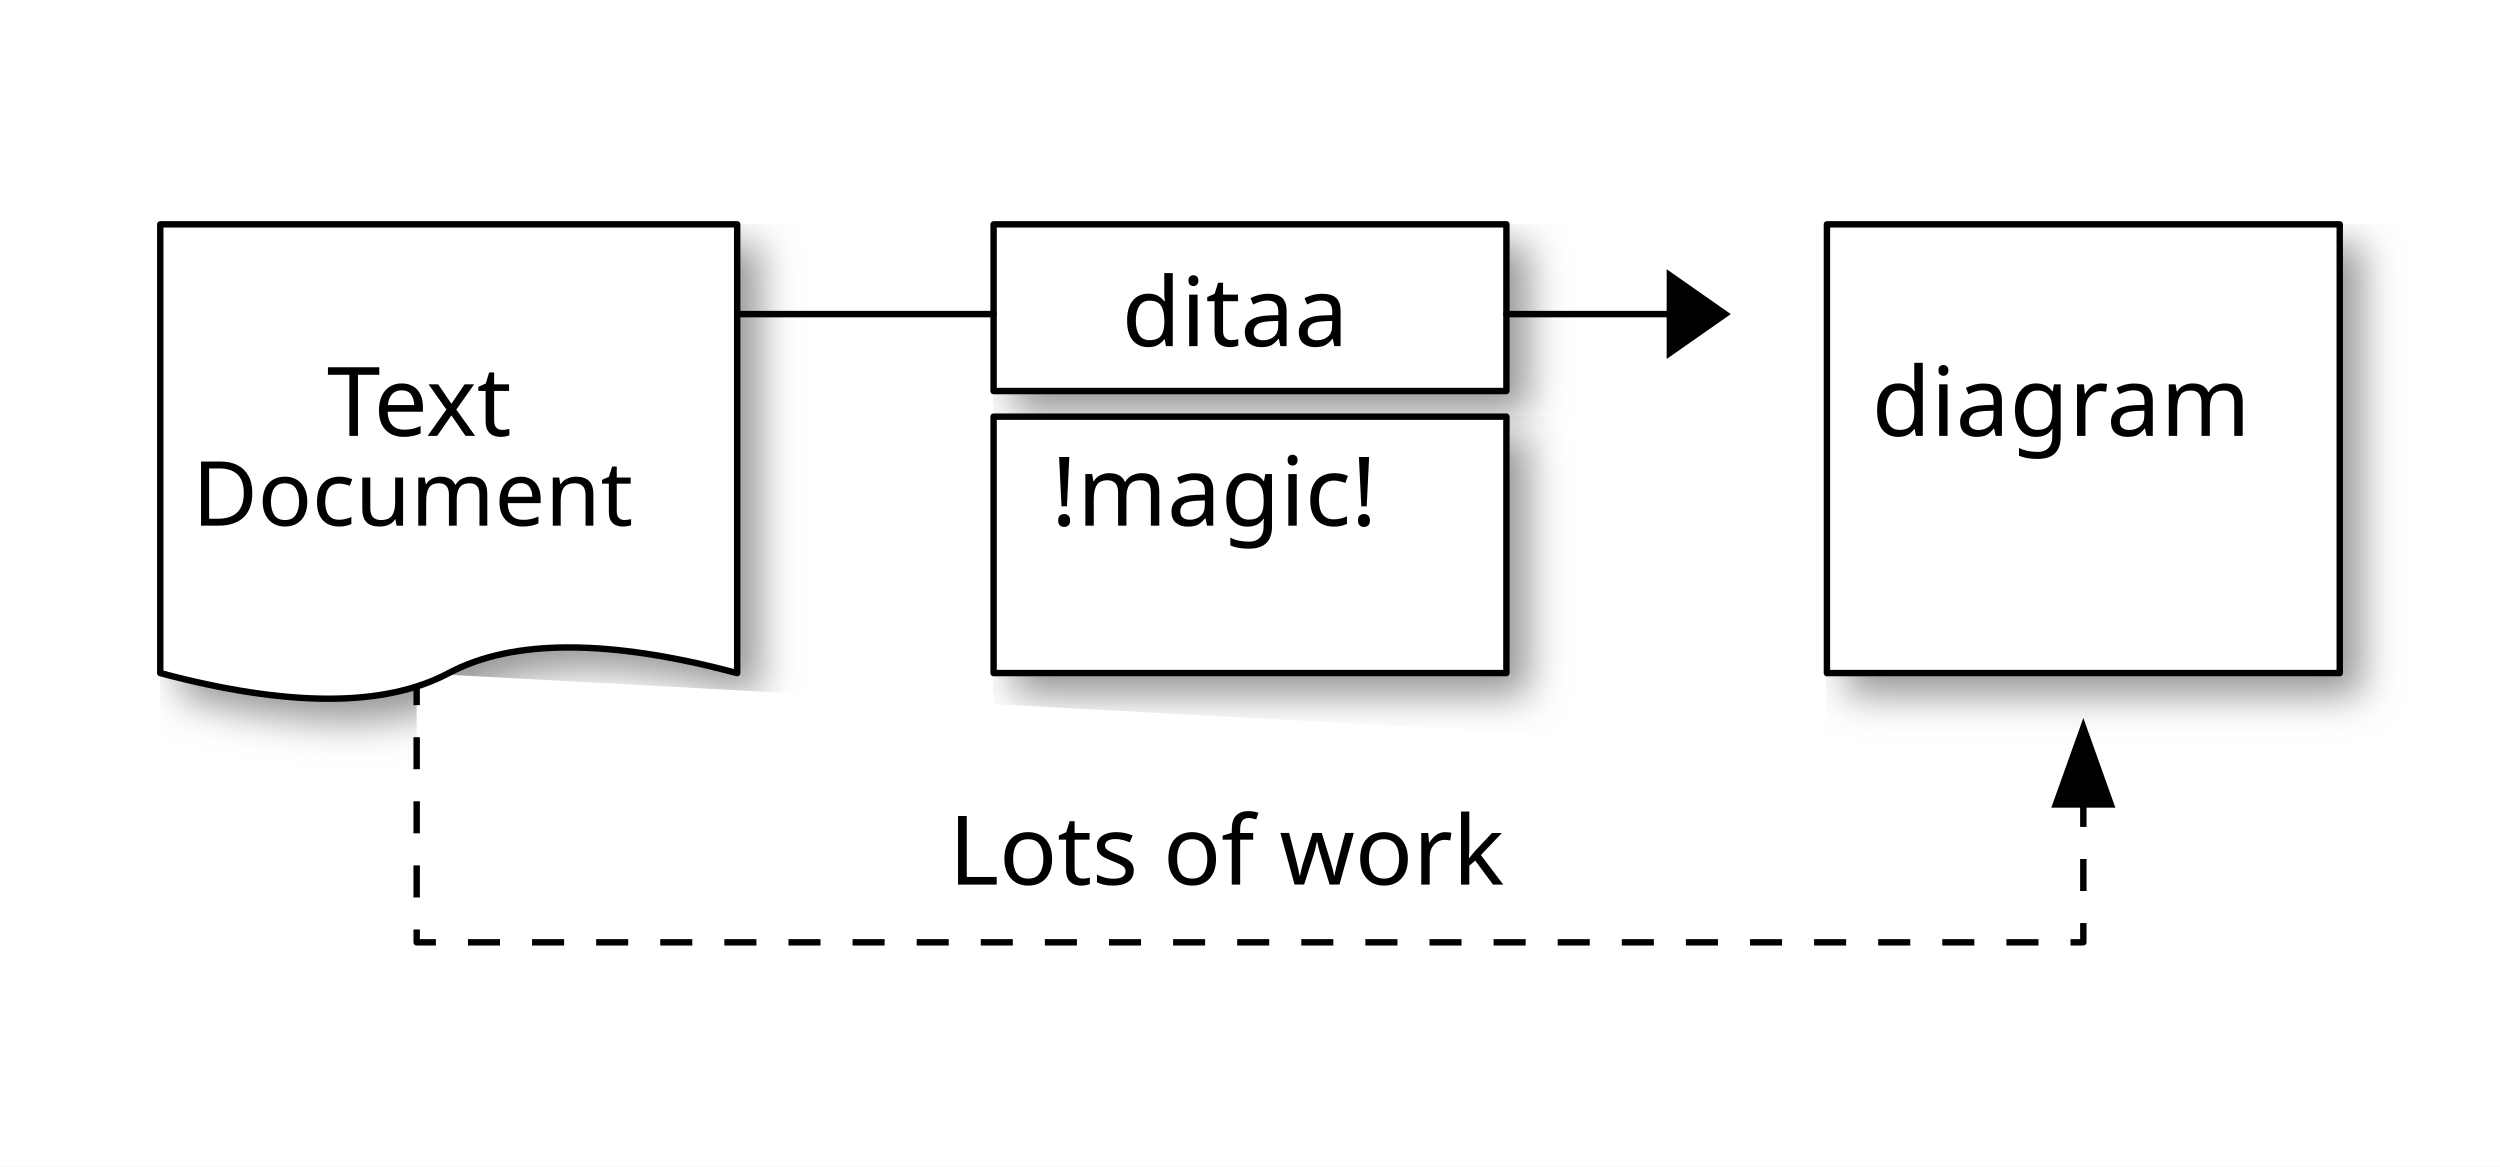
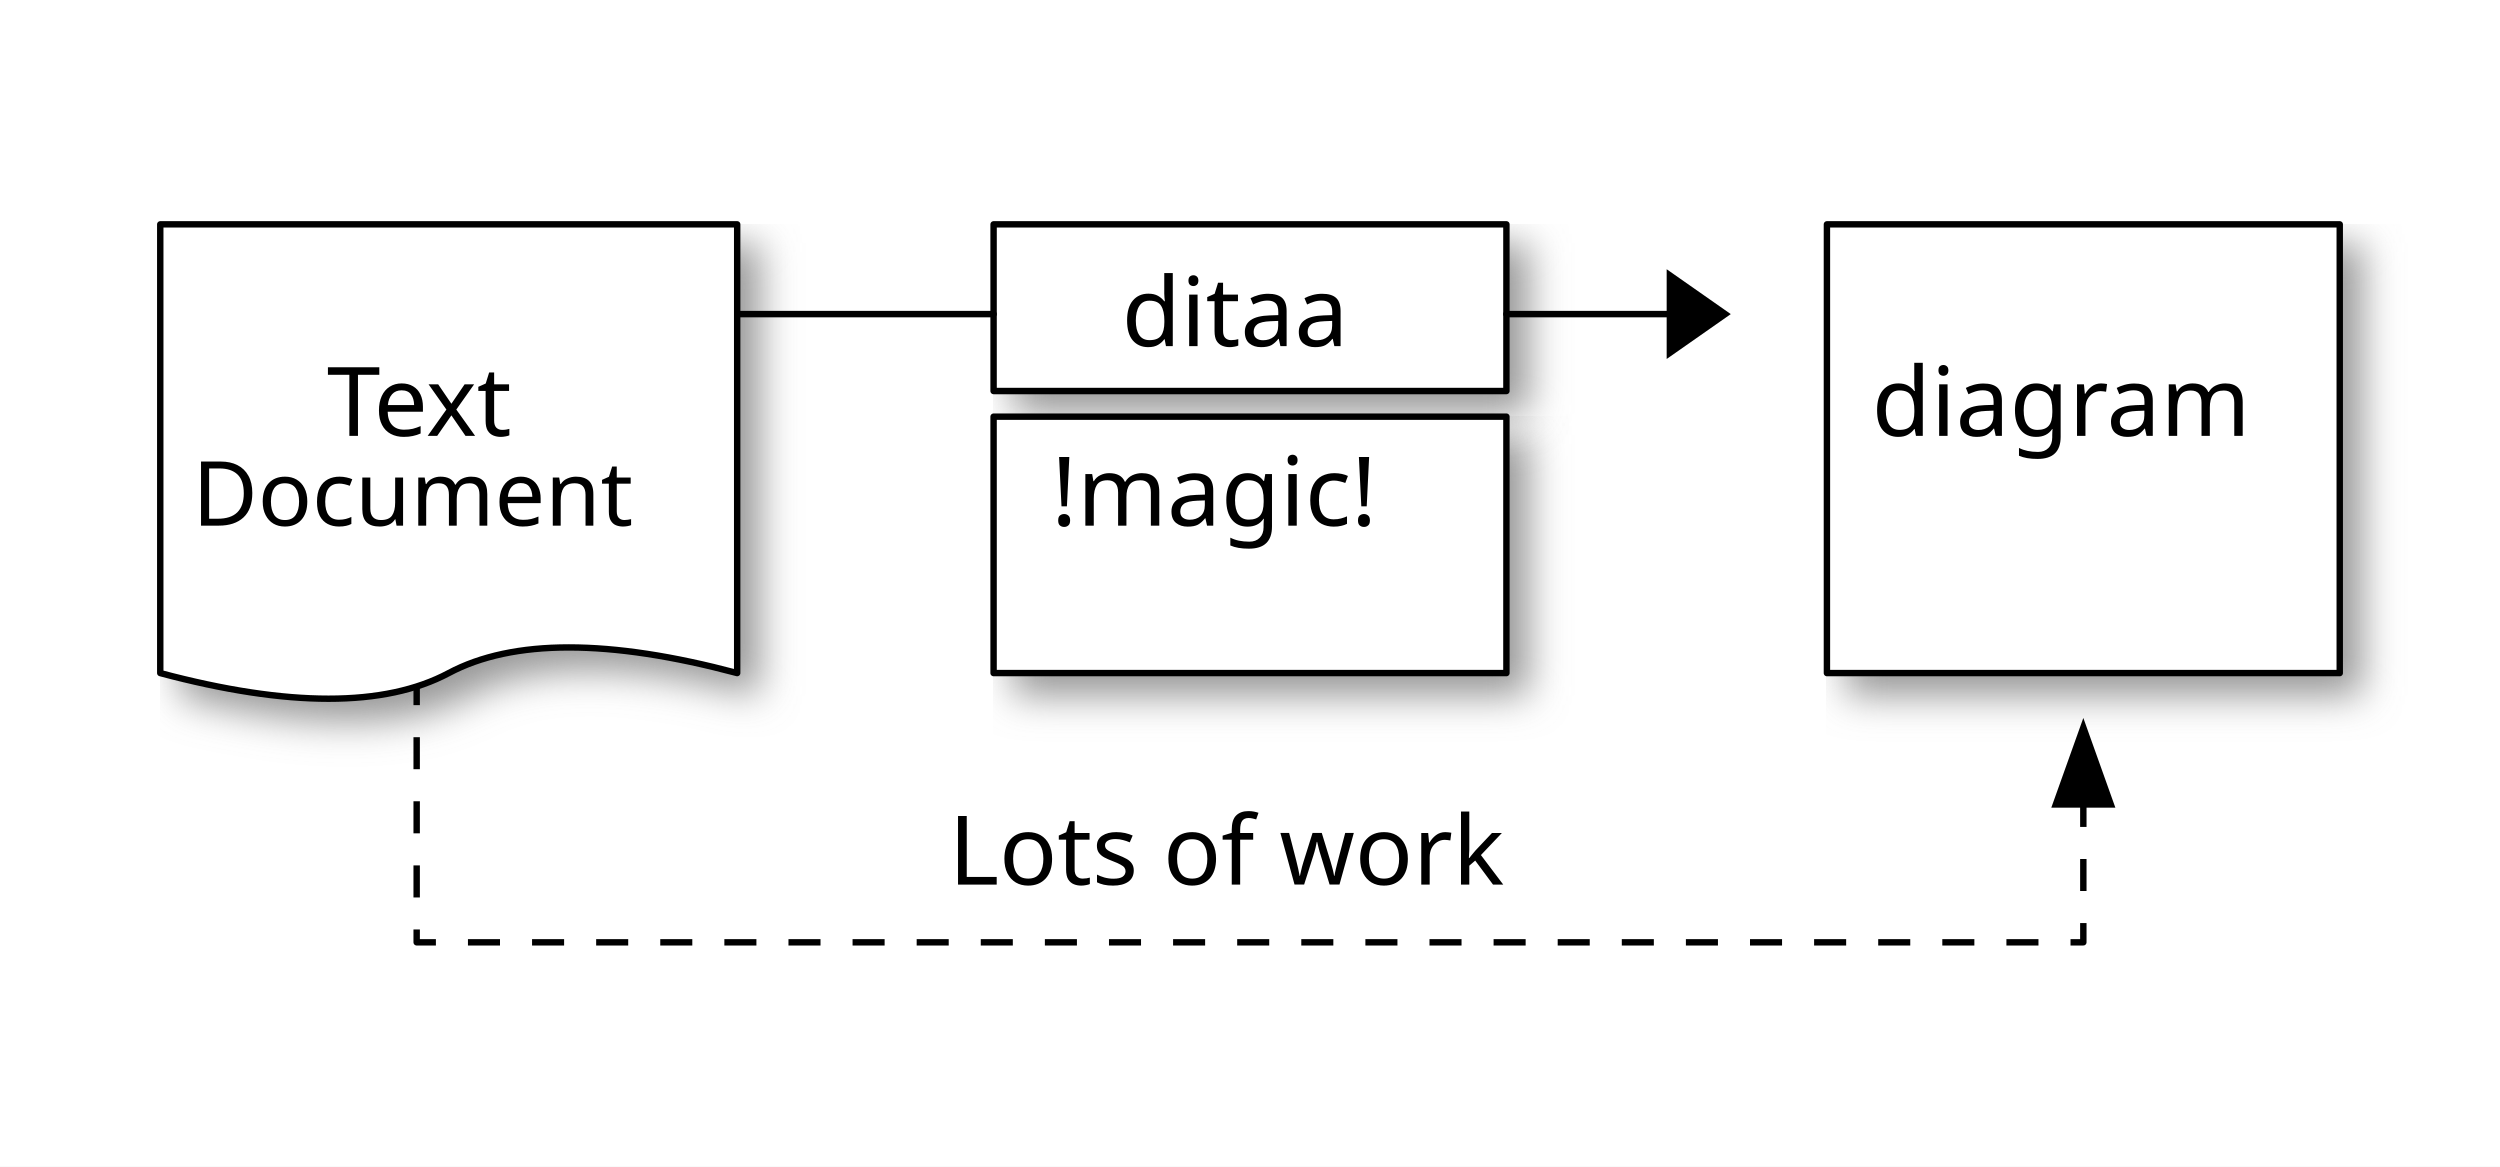
<svg xmlns="http://www.w3.org/2000/svg" height="182" preserveAspectRatio="xMidYMid meet" shape-rendering="geometricPrecision" version="1.0" viewBox="0 0 390 182" width="390">
  <defs>
    <style type="text/css">@font-face {
  font-family: sans-serif;
}</style>
    <filter height="200%" id="shadowBlur" width="200%" x="0" y="0">
      <feOffset dx="3" dy="3" in="SourceGraphic" result="offOut" />
      <feGaussianBlur in="offOut" stdDeviation="3" />
    </filter>
  </defs>
  <g stroke-linecap="square" stroke-linejoin="round" stroke-width="1">
    <rect height="182" style="fill: #ffffff" width="390" x="0" y="0" />
    <path d="M25.0 35.0 L115.0 35.0 L115.0 105.0 Q85.0 97.0 70.0 105.0 Q55.0 113.0 25.0 105.0 z" fill="#969696" filter="url(#shadowBlur)" stroke="#969696" />
-     <path d="M365.0 35.0 L365.0 105.0 L285.0 105.0 L285.0 35.0 z" fill="#969696" filter="url(#shadowBlur)" stroke="#969696" />
-     <path d="M235.0 65.0 L235.0 105.0 L155.0 105.0 L155.0 65.0 z" fill="#969696" filter="url(#shadowBlur)" stroke="#969696" />
-     <path d="M235.0 35.0 L235.0 61.0 L155.0 61.0 L155.0 35.0 z" fill="#969696" filter="url(#shadowBlur)" stroke="#969696" />
-     <path d="M65.0 105.0 L65.0 147.0 L325.0 147.0 L325.0 119.0 " fill="white" stroke="#000000" stroke-dasharray="5,5" stroke-linecap="butt" stroke-linejoin="round" stroke-miterlimit="0" stroke-width="1.0" />
+     <path d="M285.0 35.0 L365.0 35.0 L365.0 105.0 L285.0 105.0 z" fill="#969696" filter="url(#shadowBlur)" stroke="#969696" />
+     <path d="M155.0 65.0 L235.0 65.0 L235.0 105.0 L155.0 105.0 z" fill="#969696" filter="url(#shadowBlur)" stroke="#969696" />
+     <path d="M155.0 35.0 L235.0 35.0 L235.0 61.0 L155.0 61.0 z" fill="#969696" filter="url(#shadowBlur)" stroke="#969696" />
+     <path d="M65.0 105.0 L65.0 147.0 L325.0 147.0 L325.0 119.0 " fill="none" stroke="#000000" stroke-dasharray="5.0,5.0" stroke-linecap="butt" stroke-linejoin="round" stroke-miterlimit="0" stroke-width="1.0" />
    <path d="M25.0 35.0 L115.0 35.0 L115.0 105.0 Q85.0 97.0 70.0 105.0 Q55.0 113.0 25.0 105.0 z" fill="white" stroke="#000000" stroke-linecap="round" stroke-linejoin="round" stroke-width="1.0" />
-     <path d="M365.0 35.0 L365.0 105.0 L285.0 105.0 L285.0 35.0 z" fill="white" stroke="#000000" stroke-linecap="round" stroke-linejoin="round" stroke-width="1.0" />
-     <path d="M235.0 65.0 L235.0 105.0 L155.0 105.0 L155.0 65.0 z" fill="white" stroke="#000000" stroke-linecap="round" stroke-linejoin="round" stroke-width="1.0" />
-     <path d="M235.0 35.0 L235.0 61.0 L155.0 61.0 L155.0 35.0 z" fill="white" stroke="#000000" stroke-linecap="round" stroke-linejoin="round" stroke-width="1.0" />
+     <path d="M285.0 35.0 L365.0 35.0 L365.0 105.0 L285.0 105.0 z" fill="white" stroke="#000000" stroke-linecap="round" stroke-linejoin="round" stroke-width="1.0" />
+     <path d="M155.0 65.0 L235.0 65.0 L235.0 105.0 L155.0 105.0 z" fill="white" stroke="#000000" stroke-linecap="round" stroke-linejoin="round" stroke-width="1.0" />
+     <path d="M155.0 35.0 L235.0 35.0 L235.0 61.0 L155.0 61.0 z" fill="white" stroke="#000000" stroke-linecap="round" stroke-linejoin="round" stroke-width="1.0" />
    <path d="M260.0 42.0 L270.0 49.0 L260.0 56.0 z" fill="#000000" stroke="none" stroke-linecap="round" stroke-linejoin="round" stroke-width="1.0" />
    <path d="M325.0 112.0 L320.0 126.0 L330.0 126.0 z" fill="#000000" stroke="none" stroke-linecap="round" stroke-linejoin="round" stroke-width="1.0" />
-     <path d="M265.0 49.0 L235.0 49.0 " fill="none" stroke="#000000" stroke-linecap="round" stroke-linejoin="round" stroke-width="1.0" />
-     <path d="M155.0 49.0 L115.0 49.0 " fill="none" stroke="#000000" stroke-linecap="round" stroke-linejoin="round" stroke-width="1.0" />
-     <text fill="#000000" font-family="sans-serif" font-size="15" stroke="none" x="292" y="68">diagram</text>
+     <path d="M115.0 49.0 L155.0 49.0 " fill="none" stroke="#000000" stroke-linecap="round" stroke-linejoin="round" stroke-width="1.0" />
+     <path d="M235.0 49.0 L265.0 49.0 " fill="none" stroke="#000000" stroke-linecap="round" stroke-linejoin="round" stroke-width="1.0" />
+     <text fill="#000000" font-family="sans-serif" font-size="15" stroke="none" x="175" y="54">ditaa</text>
    <text fill="#000000" font-family="sans-serif" font-size="15" stroke="none" x="51" y="68">Text</text>
    <text fill="#000000" font-family="sans-serif" font-size="14" stroke="none" x="30" y="82">Document</text>
-     <text fill="#000000" font-family="sans-serif" font-size="15" stroke="none" x="175" y="54">ditaa</text>
+     <text fill="#000000" font-family="sans-serif" font-size="15" stroke="none" x="292" y="68">diagram</text>
    <text fill="#000000" font-family="sans-serif" font-size="15" stroke="none" x="164" y="82">!magic!</text>
    <text fill="#000000" font-family="sans-serif" font-size="15" stroke="none" x="148" y="138">Lots of work</text>
  </g>
</svg>
